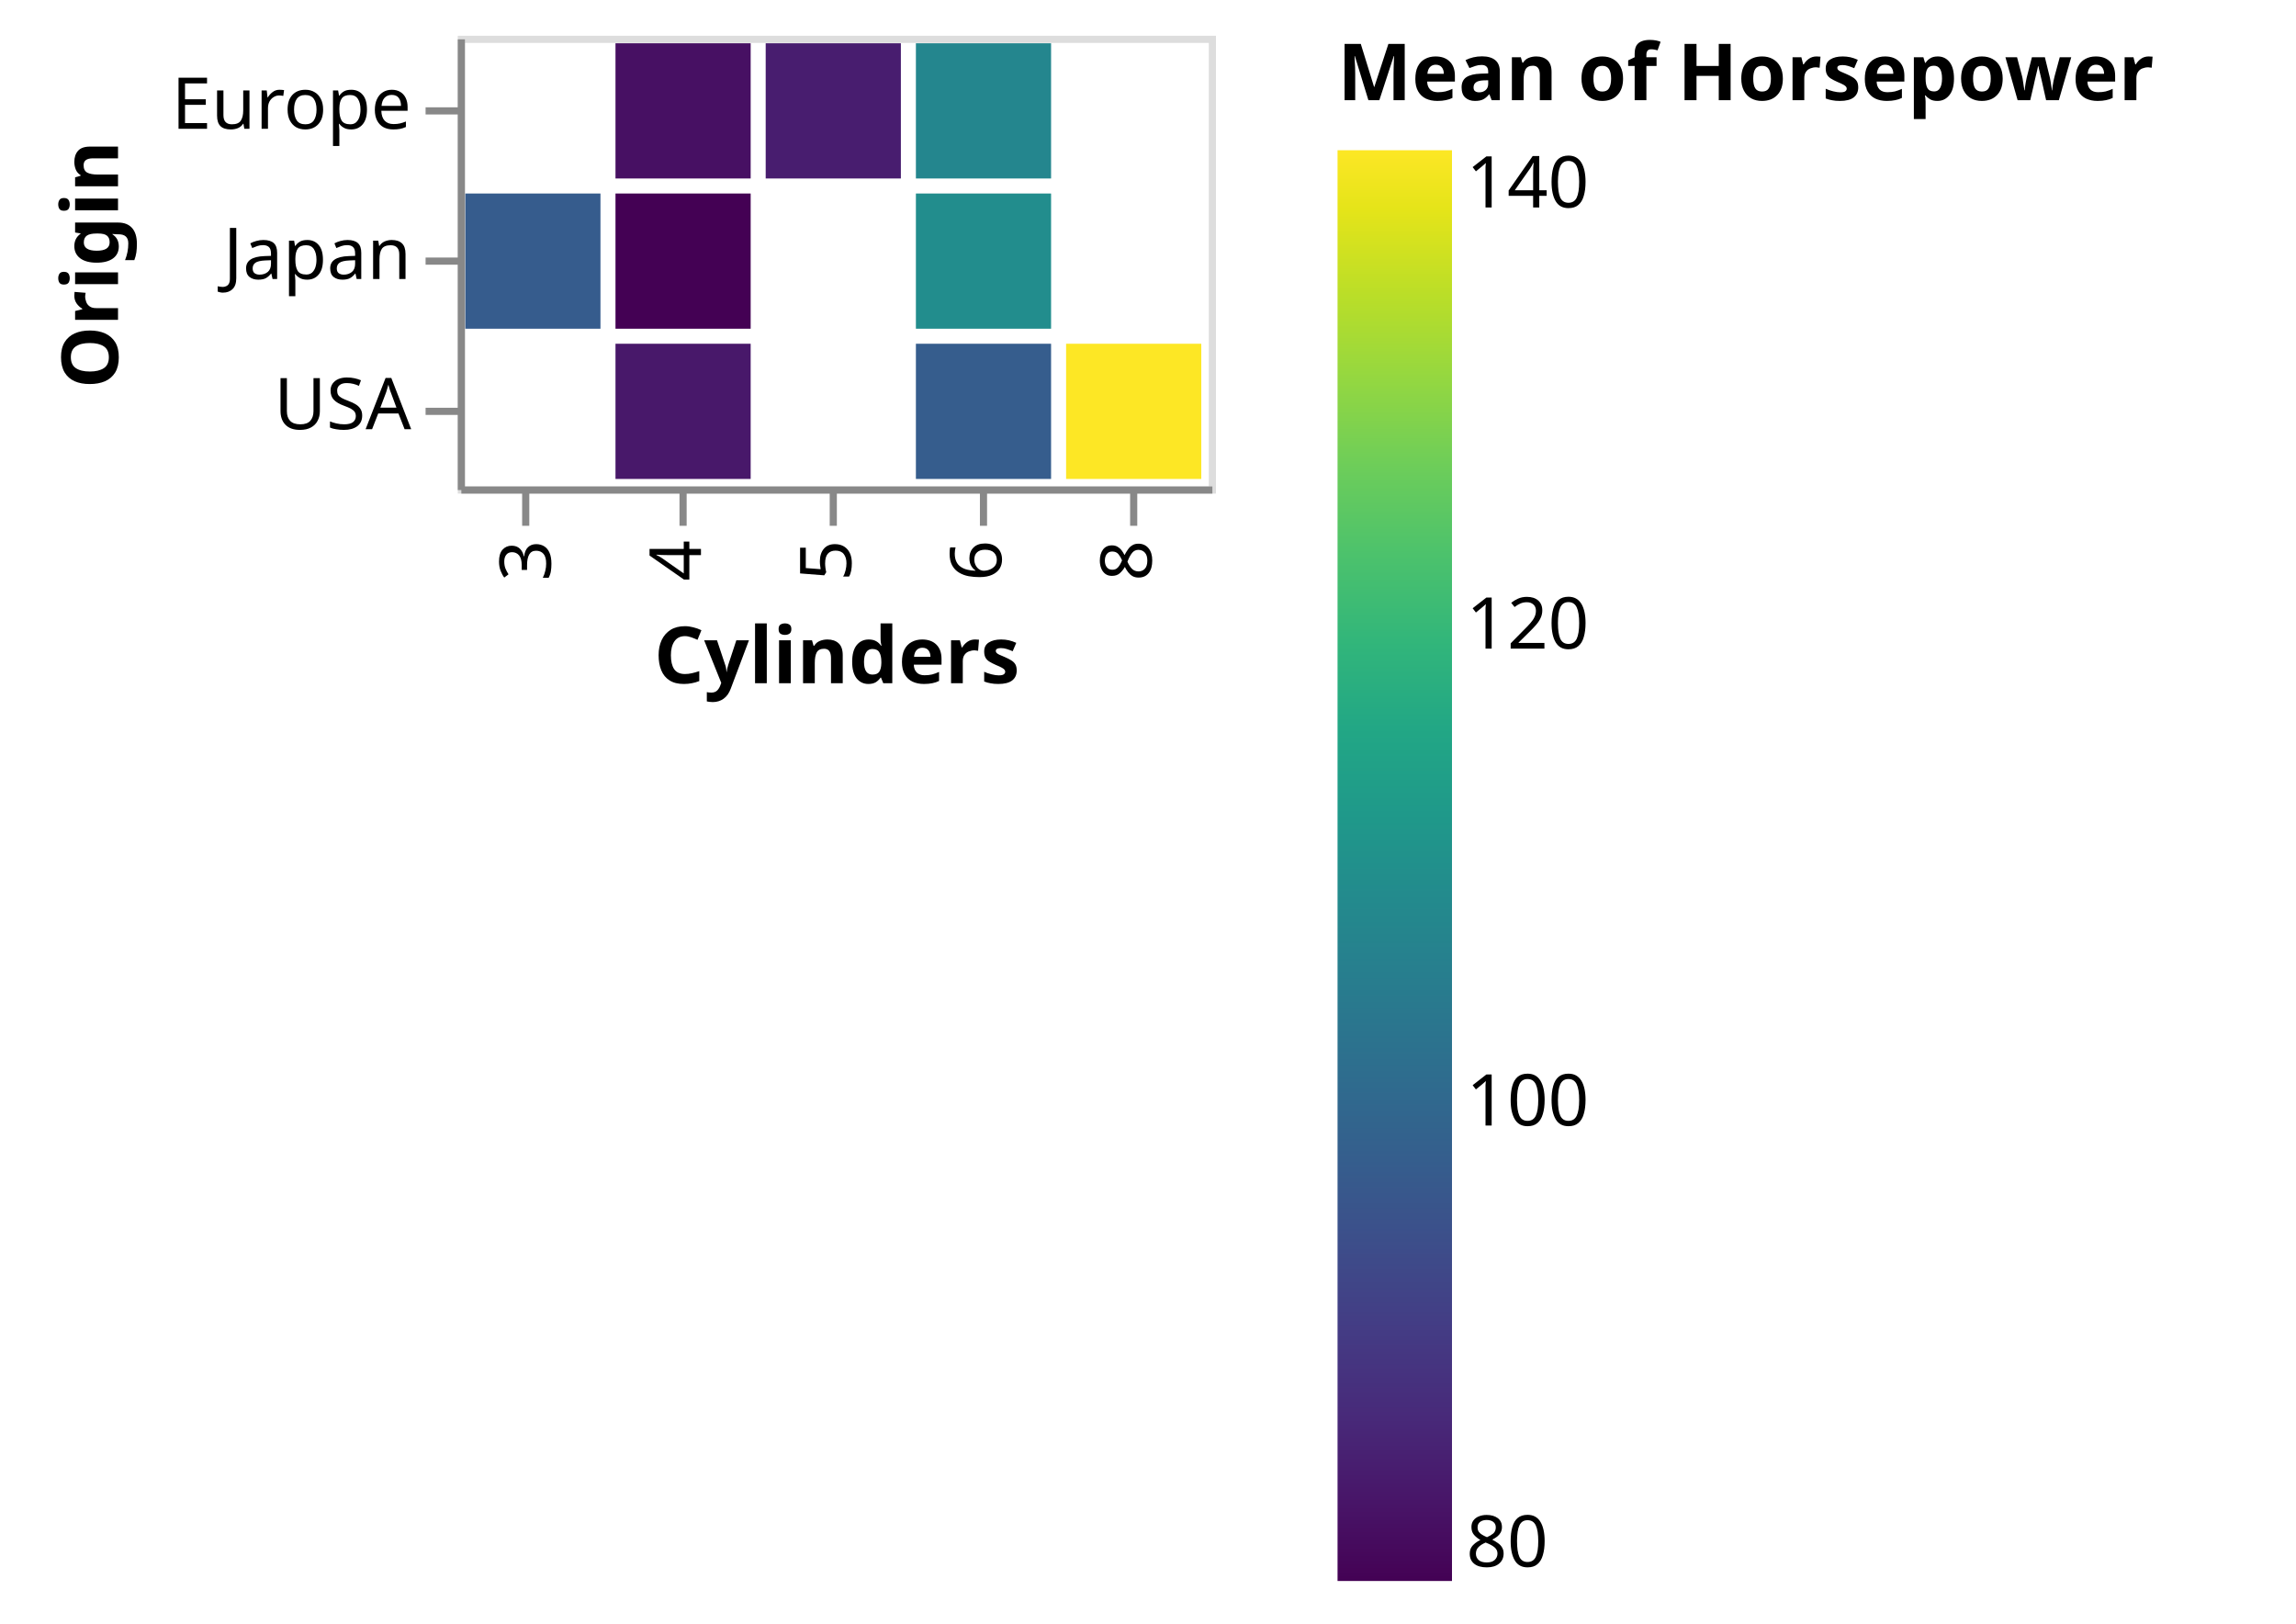
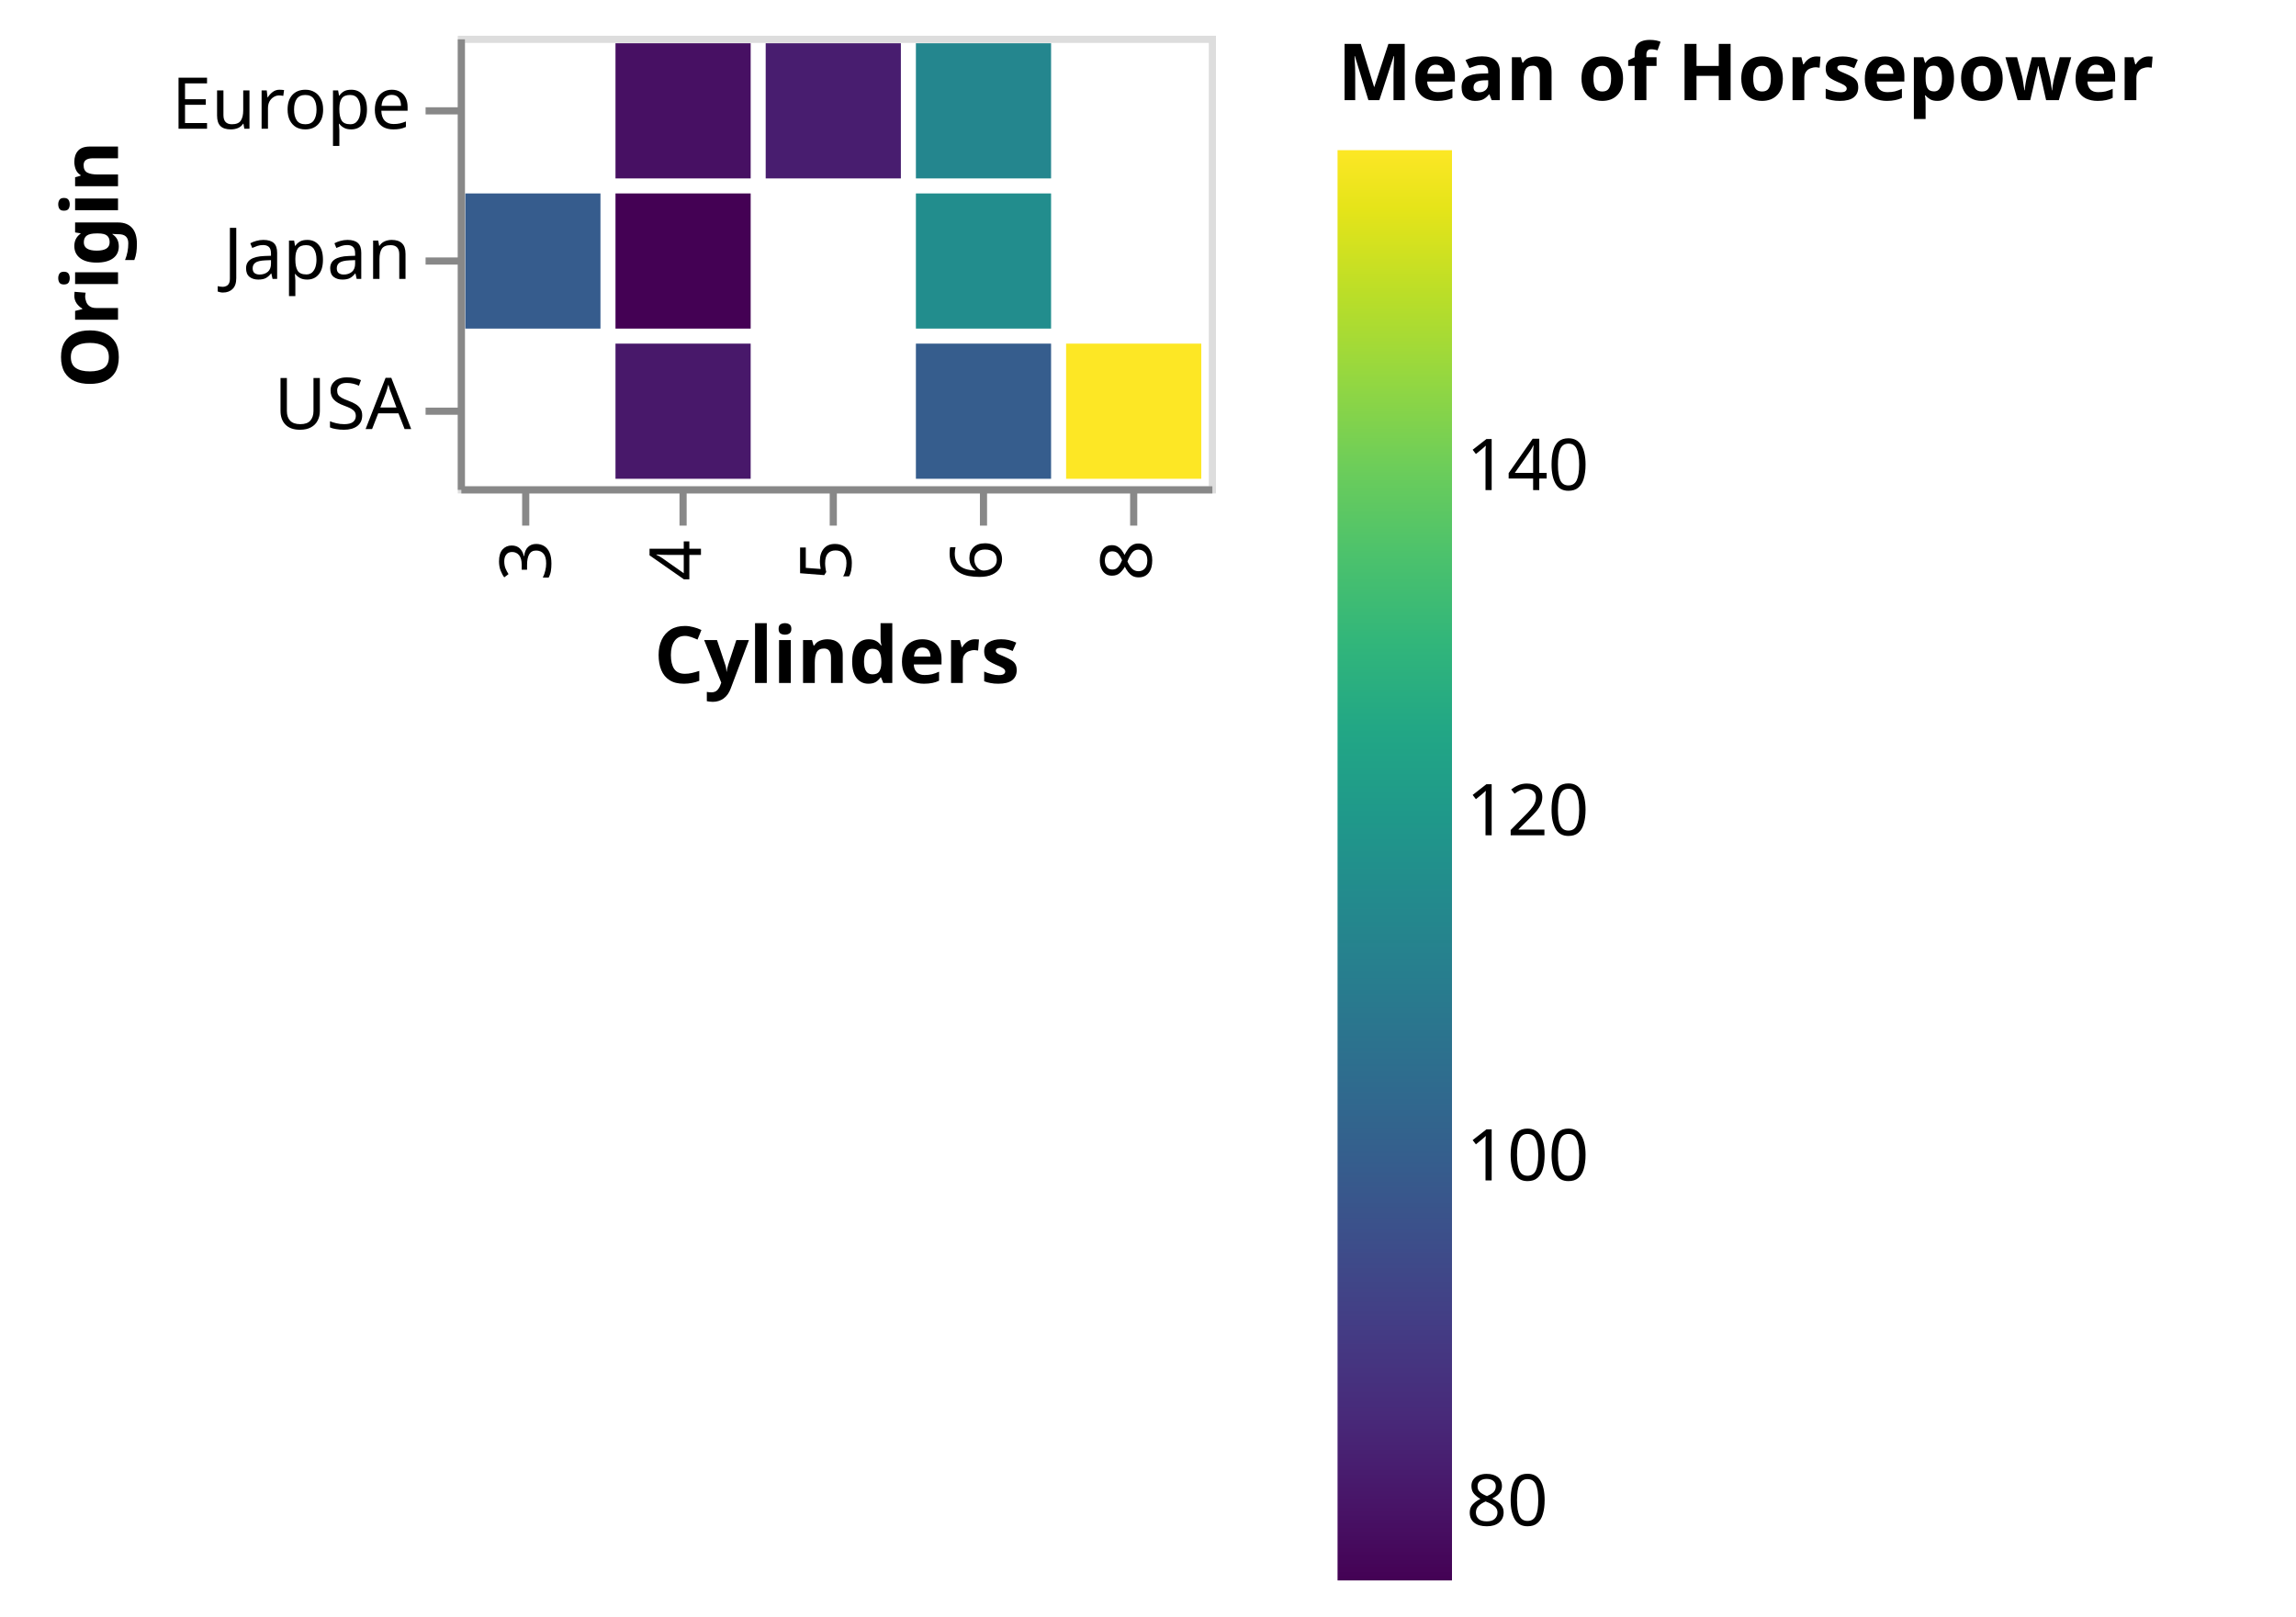
- <svg xmlns="http://www.w3.org/2000/svg" class="marks" width="321" height="227" viewBox="0 0 321 227" version="1.1">
+ <svg xmlns="http://www.w3.org/2000/svg" class="marks" width="321" height="226" viewBox="0 0 321 226" version="1.1">
  <defs>
    <linearGradient id="gradient_0" x1="0" x2="0" y1="1" y2="0">
      <stop offset="0" stop-color="#440154" />
      <stop offset="0.053" stop-color="#481467" />
      <stop offset="0.114" stop-color="#482979" />
      <stop offset="0.174" stop-color="#443b84" />
      <stop offset="0.234" stop-color="#3d4d8a" />
      <stop offset="0.295" stop-color="#355e8d" />
      <stop offset="0.355" stop-color="#2e6d8e" />
      <stop offset="0.415" stop-color="#287c8e" />
      <stop offset="0.476" stop-color="#238a8d" />
      <stop offset="0.536" stop-color="#1f998a" />
      <stop offset="0.596" stop-color="#22a785" />
      <stop offset="0.657" stop-color="#32b67a" />
      <stop offset="0.717" stop-color="#4cc26c" />
      <stop offset="0.777" stop-color="#6ccd5a" />
      <stop offset="0.838" stop-color="#93d741" />
      <stop offset="0.898" stop-color="#bade28" />
      <stop offset="0.958" stop-color="#e5e419" />
      <stop offset="1" stop-color="#fde725" />
    </linearGradient>
  </defs>
  <g transform="translate(64,5)">
    <g class="mark-group role-frame root">
      <g transform="translate(0,0)">
        <path class="background" d="M0.5,0.5h105v63h-105Z" style="fill: none; stroke: #ddd;" />
        <g>
          <g class="mark-rect role-mark marks">
            <path d="M85.05,43.05h18.9v18.9h-18.9Z" style="fill: #fde725;" />
            <path d="M22.05,1.05h18.9v18.9h-18.9Z" style="fill: #471063;" />
            <path d="M22.05,22.05h18.9v18.9h-18.9Z" style="fill: #440154;" />
            <path d="M64.05,43.05h18.9v18.9h-18.9Z" style="fill: #365d8d;" />
            <path d="M22.05,43.05h18.9v18.9h-18.9Z" style="fill: #48186a;" />
            <path d="M1.05,22.05h18.9v18.9h-18.9Z" style="fill: #365c8d;" />
            <path d="M64.05,22.05h18.9v18.9h-18.9Z" style="fill: #228d8d;" />
            <path d="M64.05,1.05h18.9v18.9h-18.9Z" style="fill: #24868e;" />
            <path d="M43.05,1.05h18.9v18.9h-18.9Z" style="fill: #481d6f;" />
          </g>
          <g class="mark-group role-legend">
            <g transform="translate(123,0)">
-               <path class="background" d="M0,0h129v217h-129Z" style="pointer-events: none; fill: none;" />
+               <path class="background" d="M0,0h129v216h-129Z" style="pointer-events: none; fill: none;" />
              <g>
                <g class="mark-group role-legend-entry">
                  <g transform="translate(0,16)">
                    <path class="background" d="M0,0h0v0h0Z" style="pointer-events: none; fill: none;" />
                    <g>
                      <g class="mark-rect role-legend-gradient" style="pointer-events: none;">
                        <path d="M0,0h16v200h-16Z" style="fill: url(#gradient_0); stroke: #ddd; stroke-width: 0; opacity: 1;" />
                      </g>
                      <g class="mark-text role-legend-label" style="pointer-events: none;">
-                         <text text-anchor="start" transform="translate(18,198)" style="font-family: sans-serif; font-size: 10px; fill: #000; opacity: 1;">80</text>
-                         <text text-anchor="start" transform="translate(18,136.3333)" style="font-family: sans-serif; font-size: 10px; fill: #000; opacity: 1;">100</text>
-                         <text text-anchor="start" transform="translate(18,69.66667)" style="font-family: sans-serif; font-size: 10px; fill: #000; opacity: 1;">120</text>
-                         <text text-anchor="start" transform="translate(18,8)" style="font-family: sans-serif; font-size: 10px; fill: #000; opacity: 1;">140</text>
+                         <text text-anchor="start" transform="translate(18,192.3325)" style="font-family: sans-serif; font-size: 10px; fill: #000; opacity: 1;">80</text>
+                         <text text-anchor="start" transform="translate(18,144.0665)" style="font-family: sans-serif; font-size: 10px; fill: #000; opacity: 1;">100</text>
+                         <text text-anchor="start" transform="translate(18,95.80041)" style="font-family: sans-serif; font-size: 10px; fill: #000; opacity: 1;">120</text>
+                         <text text-anchor="start" transform="translate(18,47.53437)" style="font-family: sans-serif; font-size: 10px; fill: #000; opacity: 1;">140</text>
                      </g>
                    </g>
                  </g>
                </g>
                <g class="mark-text role-legend-title" style="pointer-events: none;">
                  <text text-anchor="start" transform="translate(0,9)" style="font-family: sans-serif; font-size: 11px; font-weight: bold; fill: #000; opacity: 1;">Mean of Horsepower</text>
                </g>
              </g>
            </g>
          </g>
          <g class="mark-group role-axis">
            <g transform="translate(0.5,63.5)">
              <path class="background" d="M0,0h0v0h0Z" style="pointer-events: none; fill: none;" />
              <g>
                <g class="mark-rule role-axis-tick" style="pointer-events: none;">
                  <line transform="translate(9,0)" x2="0" y2="5" style="fill: none; stroke: #888; stroke-width: 1; opacity: 1;" />
                  <line transform="translate(31,0)" x2="0" y2="5" style="fill: none; stroke: #888; stroke-width: 1; opacity: 1;" />
                  <line transform="translate(52,0)" x2="0" y2="5" style="fill: none; stroke: #888; stroke-width: 1; opacity: 1;" />
                  <line transform="translate(73,0)" x2="0" y2="5" style="fill: none; stroke: #888; stroke-width: 1; opacity: 1;" />
                  <line transform="translate(94,0)" x2="0" y2="5" style="fill: none; stroke: #888; stroke-width: 1; opacity: 1;" />
                </g>
                <g class="mark-text role-axis-label" style="pointer-events: none;">
                  <text text-anchor="end" transform="translate(9.5,7) rotate(270) translate(0,3)" style="font-family: sans-serif; font-size: 10px; fill: #000; opacity: 1;">3</text>
                  <text text-anchor="end" transform="translate(30.5,7) rotate(270) translate(0,3)" style="font-family: sans-serif; font-size: 10px; fill: #000; opacity: 1;">4</text>
                  <text text-anchor="end" transform="translate(51.5,7) rotate(270) translate(0,3)" style="font-family: sans-serif; font-size: 10px; fill: #000; opacity: 1;">5</text>
                  <text text-anchor="end" transform="translate(72.5,7) rotate(270) translate(0,3)" style="font-family: sans-serif; font-size: 10px; fill: #000; opacity: 1;">6</text>
                  <text text-anchor="end" transform="translate(93.5,7) rotate(270) translate(0,3)" style="font-family: sans-serif; font-size: 10px; fill: #000; opacity: 1;">8</text>
                </g>
                <g class="mark-rule role-axis-domain" style="pointer-events: none;">
                  <line transform="translate(0,0)" x2="105" y2="0" style="fill: none; stroke: #888; stroke-width: 1; opacity: 1;" />
                </g>
                <g class="mark-text role-axis-title" style="pointer-events: none;">
                  <text text-anchor="middle" transform="translate(52.5,27)" style="font-family: sans-serif; font-size: 11px; font-weight: bold; fill: #000; opacity: 1;">Cylinders</text>
                </g>
              </g>
            </g>
          </g>
          <g class="mark-group role-axis">
            <g transform="translate(0.5,0.5)">
              <path class="background" d="M0,0h0v0h0Z" style="pointer-events: none; fill: none;" />
              <g>
                <g class="mark-rule role-axis-tick" style="pointer-events: none;">
                  <line transform="translate(0,10)" x2="-5" y2="0" style="fill: none; stroke: #888; stroke-width: 1; opacity: 1;" />
                  <line transform="translate(0,31)" x2="-5" y2="0" style="fill: none; stroke: #888; stroke-width: 1; opacity: 1;" />
                  <line transform="translate(0,52)" x2="-5" y2="0" style="fill: none; stroke: #888; stroke-width: 1; opacity: 1;" />
                </g>
                <g class="mark-text role-axis-label" style="pointer-events: none;">
                  <text text-anchor="end" transform="translate(-7,12.5)" style="font-family: sans-serif; font-size: 10px; fill: #000; opacity: 1;">Europe</text>
                  <text text-anchor="end" transform="translate(-7,33.5)" style="font-family: sans-serif; font-size: 10px; fill: #000; opacity: 1;">Japan</text>
                  <text text-anchor="end" transform="translate(-7,54.5)" style="font-family: sans-serif; font-size: 10px; fill: #000; opacity: 1;">USA</text>
                </g>
                <g class="mark-rule role-axis-domain" style="pointer-events: none;">
                  <line transform="translate(0,0)" x2="0" y2="63" style="fill: none; stroke: #888; stroke-width: 1; opacity: 1;" />
                </g>
                <g class="mark-text role-axis-title" style="pointer-events: none;">
                  <text text-anchor="middle" transform="translate(-46,31.5) rotate(-90) translate(0,-2)" style="font-family: sans-serif; font-size: 11px; font-weight: bold; fill: #000; opacity: 1;">Origin</text>
                </g>
              </g>
            </g>
          </g>
        </g>
      </g>
    </g>
  </g>
</svg>
